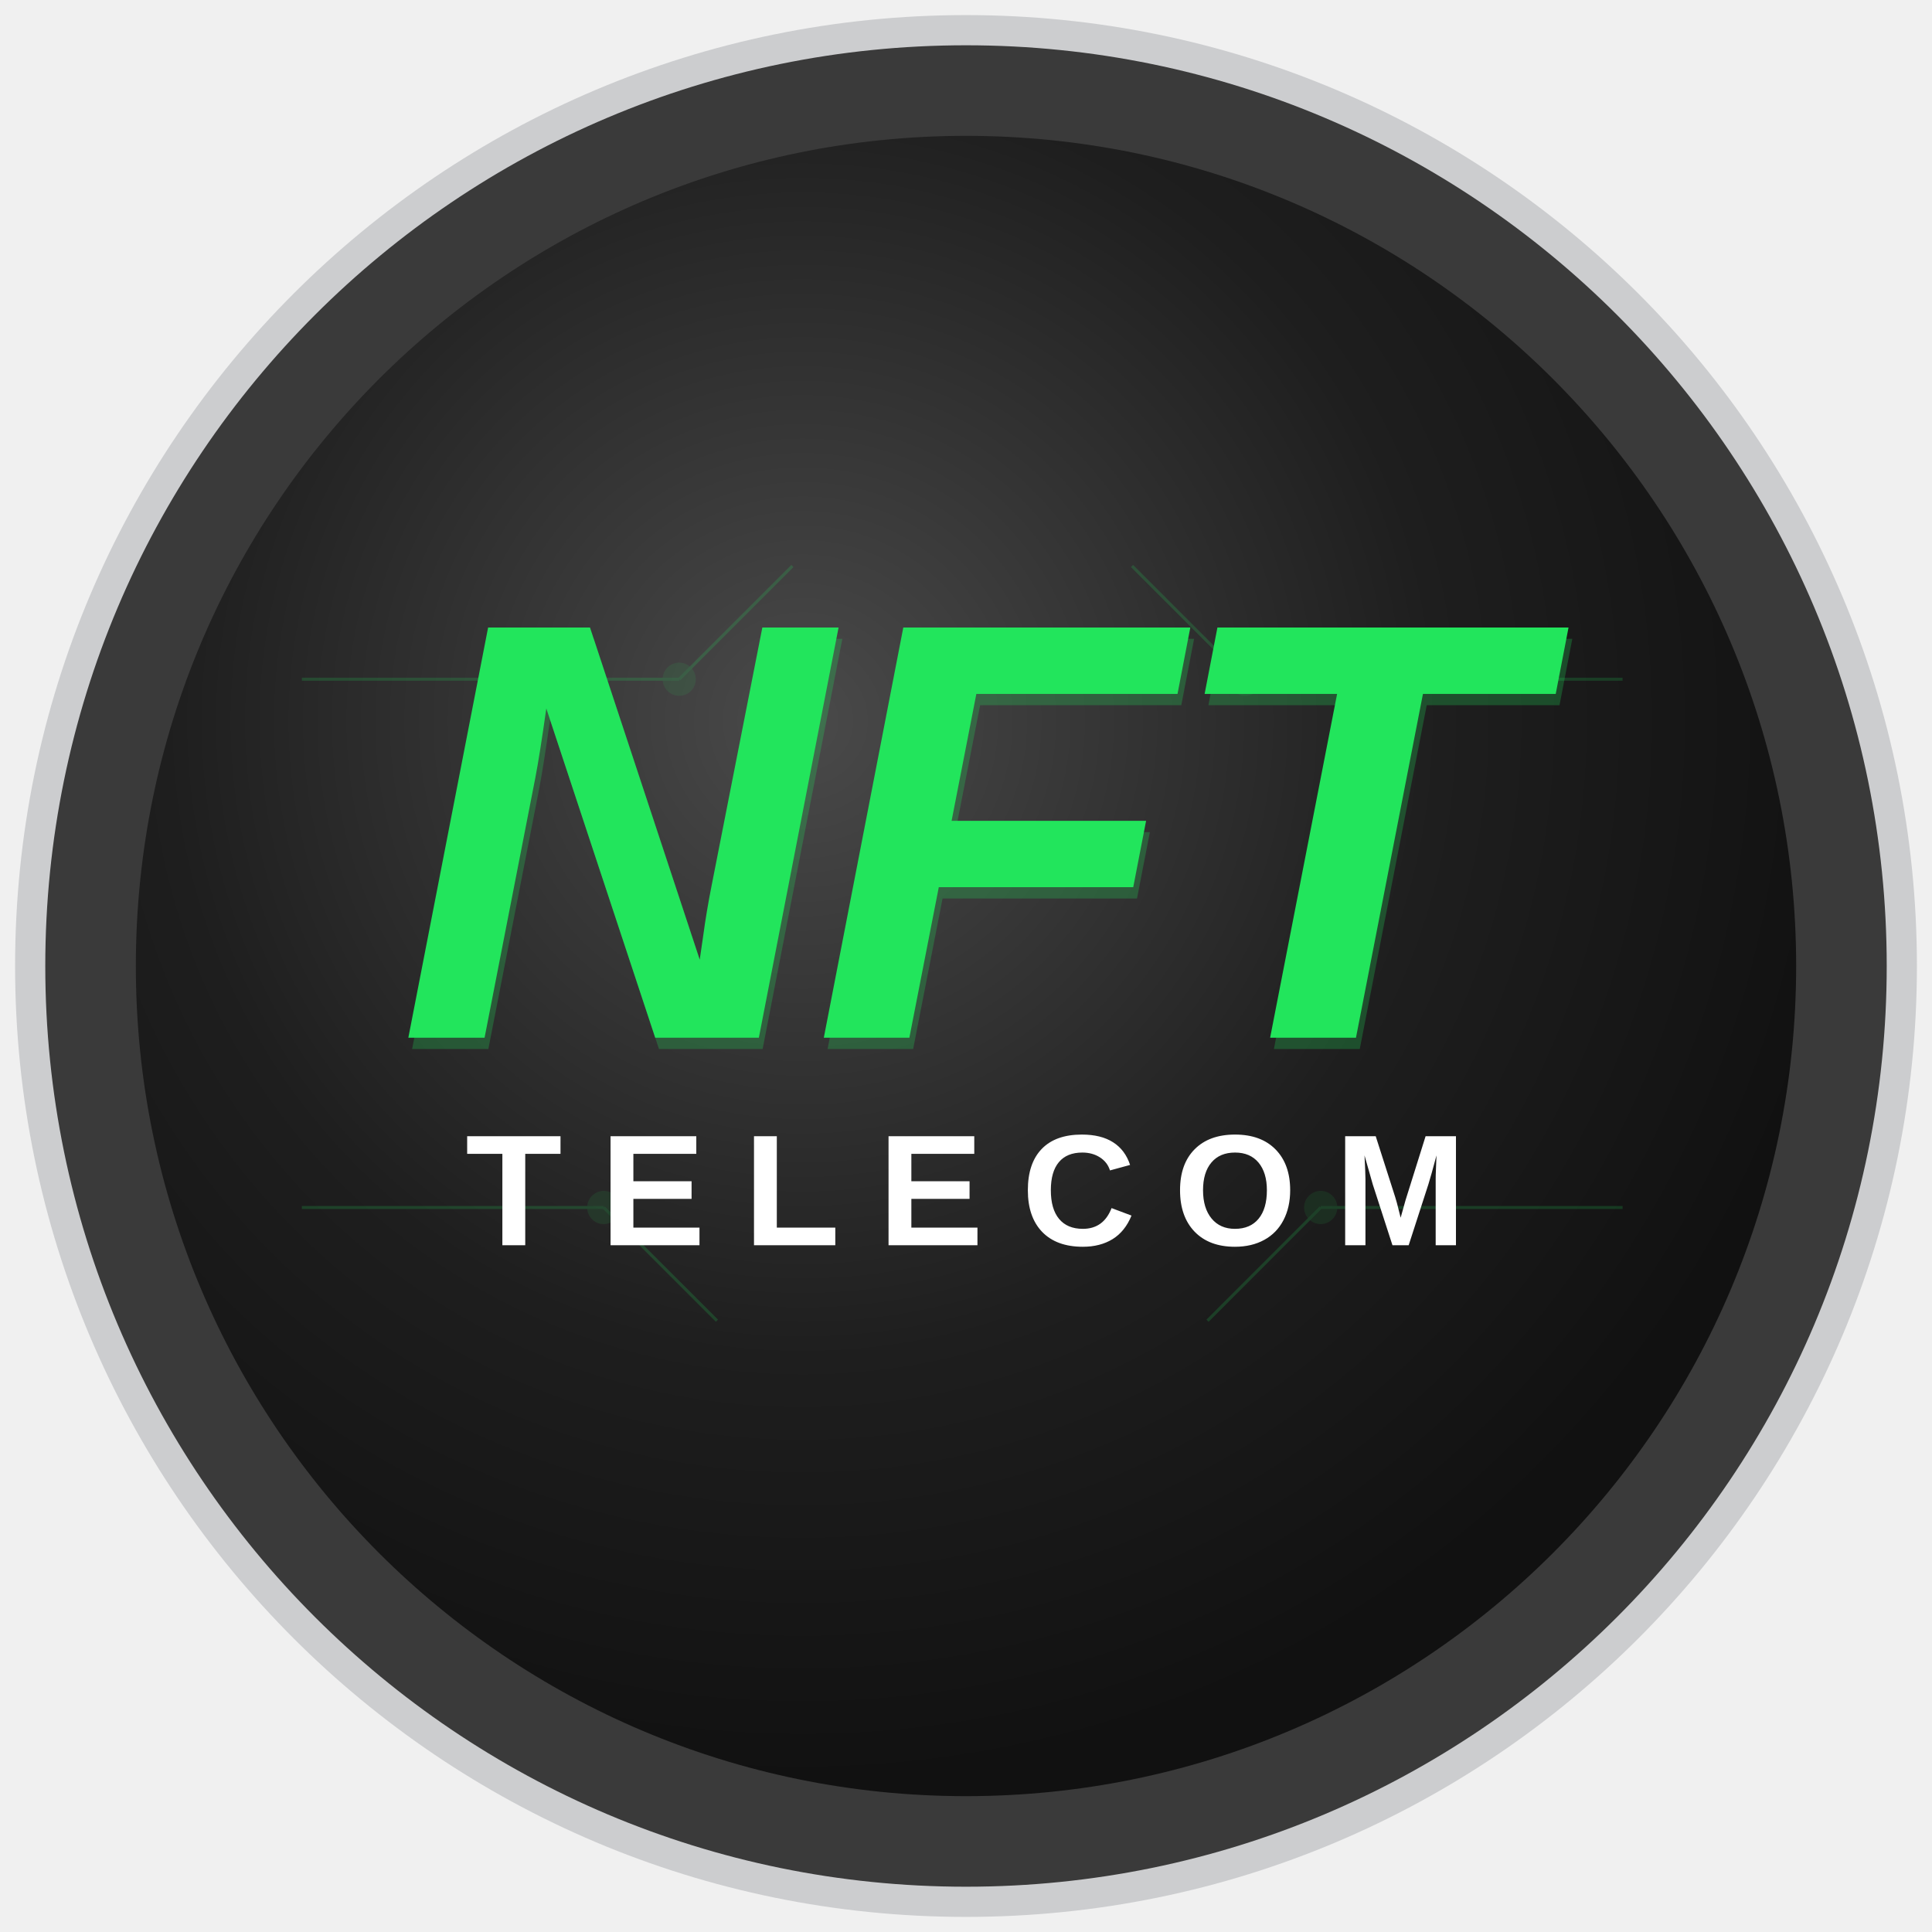
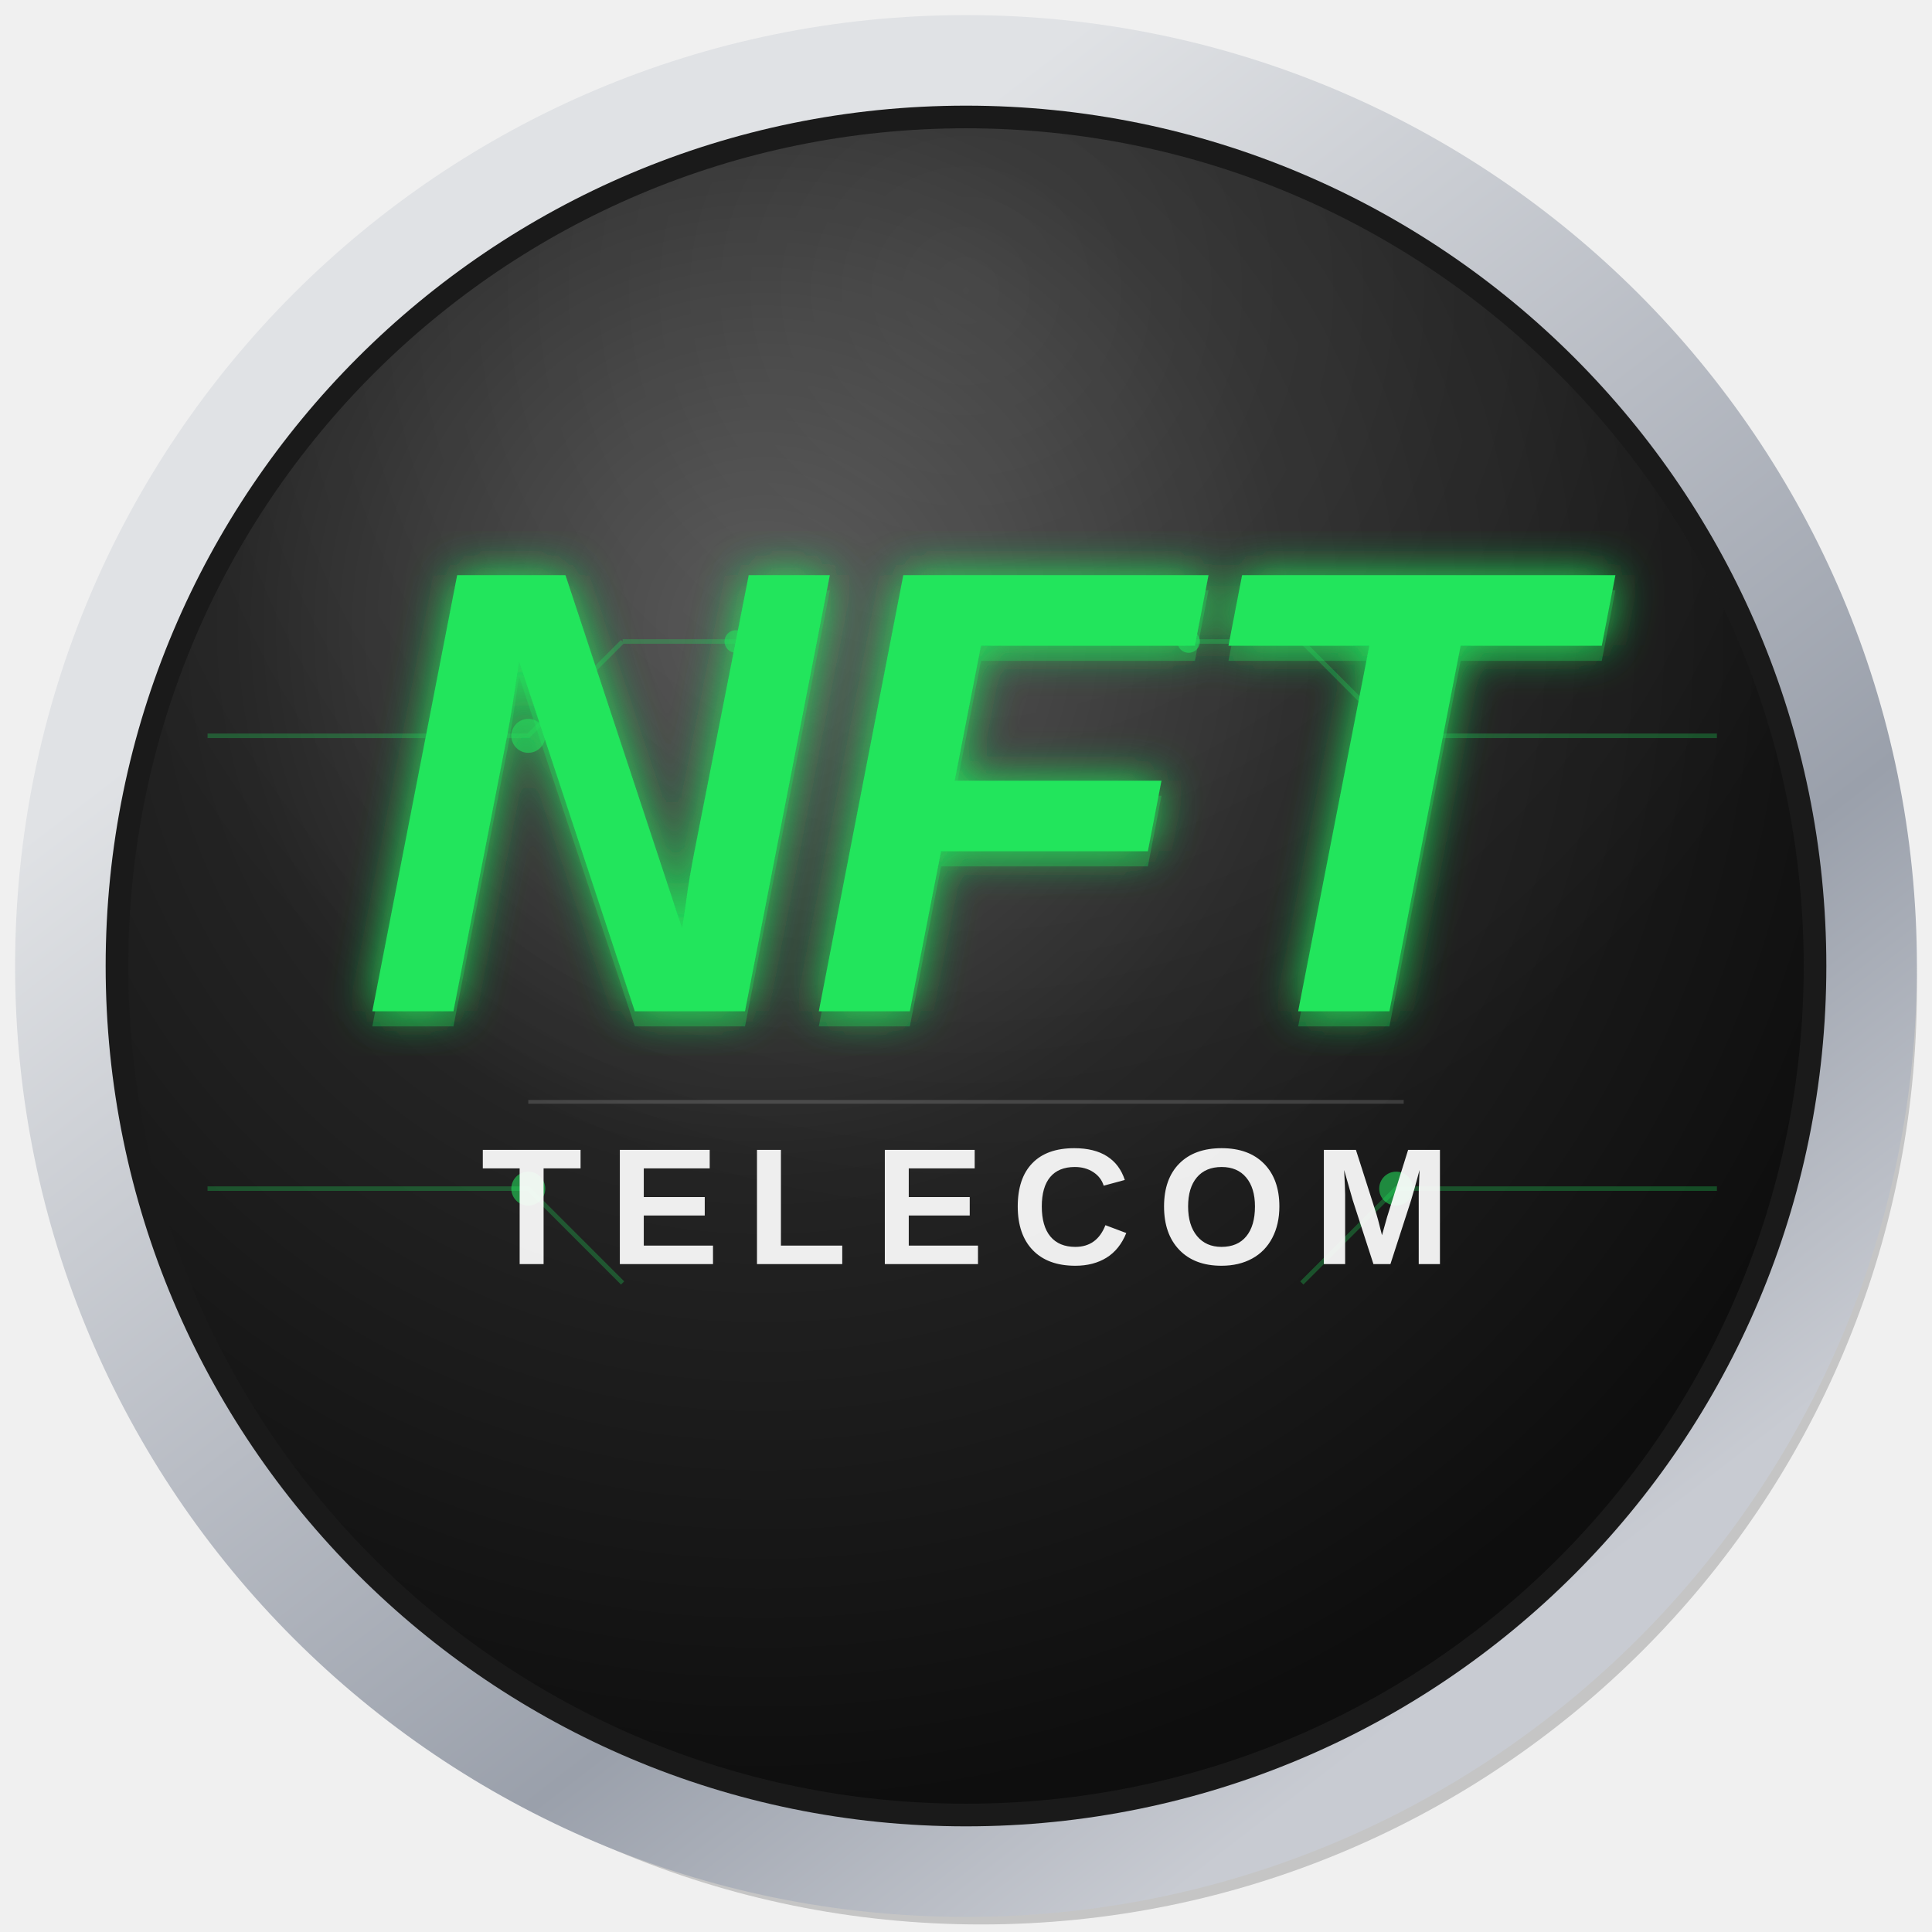
<svg xmlns="http://www.w3.org/2000/svg" viewBox="0 0 512 512">
-   <circle cx="256" cy="256" r="252" fill="#CCCDCF" />
-   <circle cx="256" cy="256" r="244" fill="#3A3A3A" />
-   <radialGradient id="metal" cx="40%" cy="35%" r="65%">
-     <stop offset="0%" stop-color="#4A4A4A" />
-     <stop offset="60%" stop-color="#1E1E1E" />
-     <stop offset="100%" stop-color="#111111" />
-   </radialGradient>
-   <circle cx="256" cy="256" r="220" fill="url(#metal)" />
-   <g stroke="#22E55C" stroke-width="0.8" opacity="0.18">
-     <line x1="80" y1="180" x2="180" y2="180" />
-     <line x1="180" y1="180" x2="210" y2="150" />
-     <line x1="330" y1="180" x2="430" y2="180" />
-     <line x1="330" y1="180" x2="300" y2="150" />
-     <line x1="80" y1="320" x2="160" y2="320" />
-     <line x1="160" y1="320" x2="190" y2="350" />
-     <line x1="350" y1="320" x2="430" y2="320" />
-     <line x1="350" y1="320" x2="320" y2="350" />
-     <circle cx="180" cy="180" r="4" fill="#22E55C" opacity="0.5" />
-     <circle cx="330" cy="180" r="4" fill="#22E55C" opacity="0.5" />
-     <circle cx="160" cy="320" r="4" fill="#22E55C" opacity="0.5" />
-     <circle cx="350" cy="320" r="4" fill="#22E55C" opacity="0.5" />
+   <defs>
+     <linearGradient id="ring" x1="30%" y1="20%" x2="80%" y2="85%">
+       <stop offset="0%" stop-color="#E0E2E5" />
+       <stop offset="40%" stop-color="#B8BCC4" />
+       <stop offset="70%" stop-color="#9AA0AB" />
+       <stop offset="100%" stop-color="#C8CBD2" />
+     </linearGradient>
+     <radialGradient id="metal" cx="38%" cy="30%" r="70%">
+       <stop offset="0%" stop-color="#4E4E4E" />
+       <stop offset="45%" stop-color="#242424" />
+       <stop offset="100%" stop-color="#0E0E0E" />
+     </radialGradient>
+     <radialGradient id="shine" cx="50%" cy="10%" r="55%">
+       <stop offset="0%" stop-color="rgba(255,255,255,0.12)" />
+       <stop offset="100%" stop-color="rgba(255,255,255,0)" />
+     </radialGradient>
+     <filter id="glow">
+       <feGaussianBlur stdDeviation="6" result="blur" />
+       <feMerge>
+         <feMergeNode in="blur" />
+         <feMergeNode in="SourceGraphic" />
+       </feMerge>
+     </filter>
+   </defs>
+   <circle cx="260" cy="262" r="248" fill="rgba(0,0,0,0.18)" />
+   <circle cx="256" cy="256" r="252" fill="url(#ring)" />
+   <circle cx="256" cy="256" r="228" fill="#1A1A1A" />
+   <circle cx="256" cy="256" r="222" fill="url(#metal)" />
+   <circle cx="256" cy="256" r="222" fill="url(#shine)" />
+   <g stroke="#22E55C" stroke-width="1.2" opacity="0.28" fill="none">
+     <polyline points="55,195 140,195 165,170" />
+     <polyline points="455,195 370,195 345,170" />
+     <polyline points="55,315 140,315 165,340" />
+     <polyline points="455,315 370,315 345,340" />
+     <line x1="165" y1="170" x2="195" y2="170" />
+     <line x1="315" y1="170" x2="345" y2="170" />
  </g>
-   <text x="256" y="278" font-family="'Arial Black',Impact,Arial,sans-serif" font-size="158" font-weight="900" font-style="italic" fill="rgba(34,229,92,0.25)" text-anchor="middle" letter-spacing="-4">NFT</text>
-   <text x="255" y="275" font-family="'Arial Black',Impact,Arial,sans-serif" font-size="158" font-weight="900" font-style="italic" fill="#22E55C" text-anchor="middle" letter-spacing="-4">NFT</text>
-   <text x="256" y="330" font-family="Arial,'Helvetica Neue',sans-serif" font-size="42" font-weight="700" fill="#FFFFFF" text-anchor="middle" letter-spacing="10">TELECOM</text>
+   <g fill="#22E55C" opacity="0.55">
+     <circle cx="140" cy="195" r="4.5" />
+     <circle cx="370" cy="195" r="4.5" />
+     <circle cx="140" cy="315" r="4.5" />
+     <circle cx="370" cy="315" r="4.5" />
+     <circle cx="195" cy="170" r="3" />
+     <circle cx="315" cy="170" r="3" />
+   </g>
+   <text x="256" y="272" font-family="'Arial Black',Impact,Arial,sans-serif" font-size="168" font-weight="900" font-style="italic" fill="rgba(34,229,92,0.30)" text-anchor="middle" letter-spacing="-3">NFT</text>
+   <text x="256" y="268" font-family="'Arial Black',Impact,Arial,sans-serif" font-size="168" font-weight="900" font-style="italic" fill="#22E55C" text-anchor="middle" letter-spacing="-3" filter="url(#glow)">NFT</text>
+   <line x1="140" y1="292" x2="372" y2="292" stroke="rgba(255,255,255,0.15)" stroke-width="1" />
+   <text x="256" y="335" font-family="'Arial','Helvetica Neue',sans-serif" font-size="44" font-weight="700" fill="#FFFFFF" text-anchor="middle" letter-spacing="7" opacity="0.92">TELECOM</text>
</svg>
